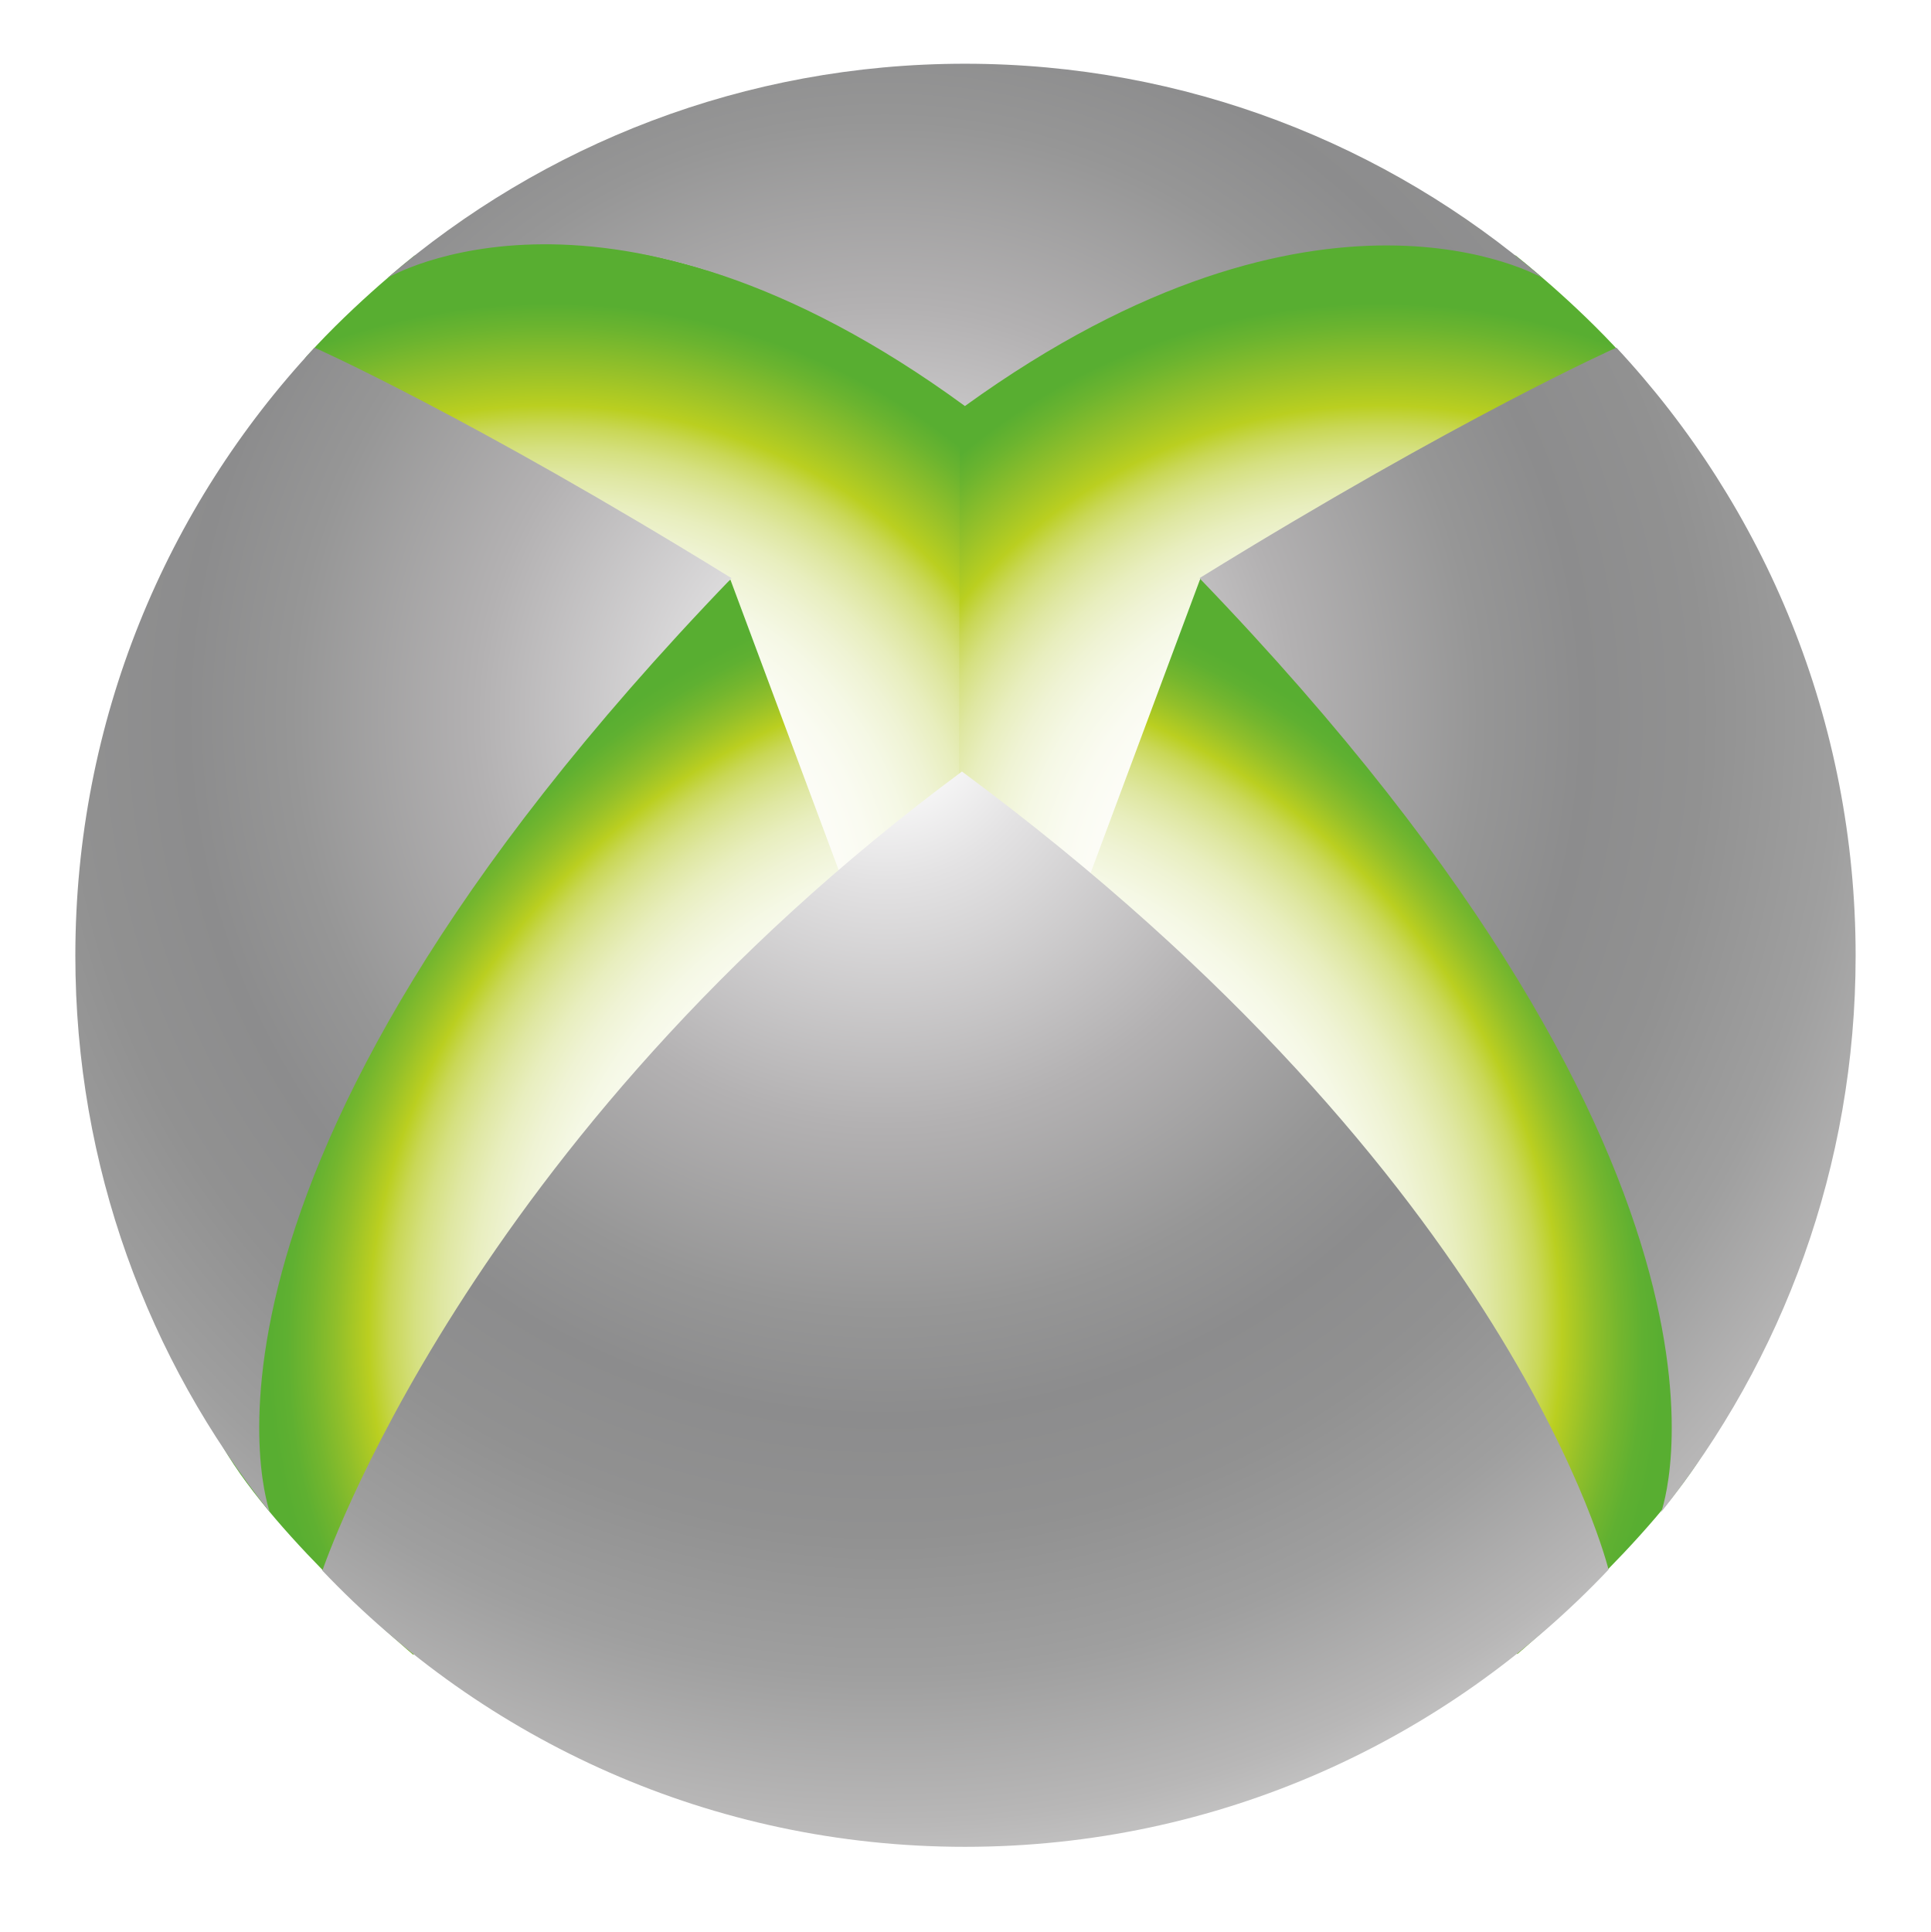
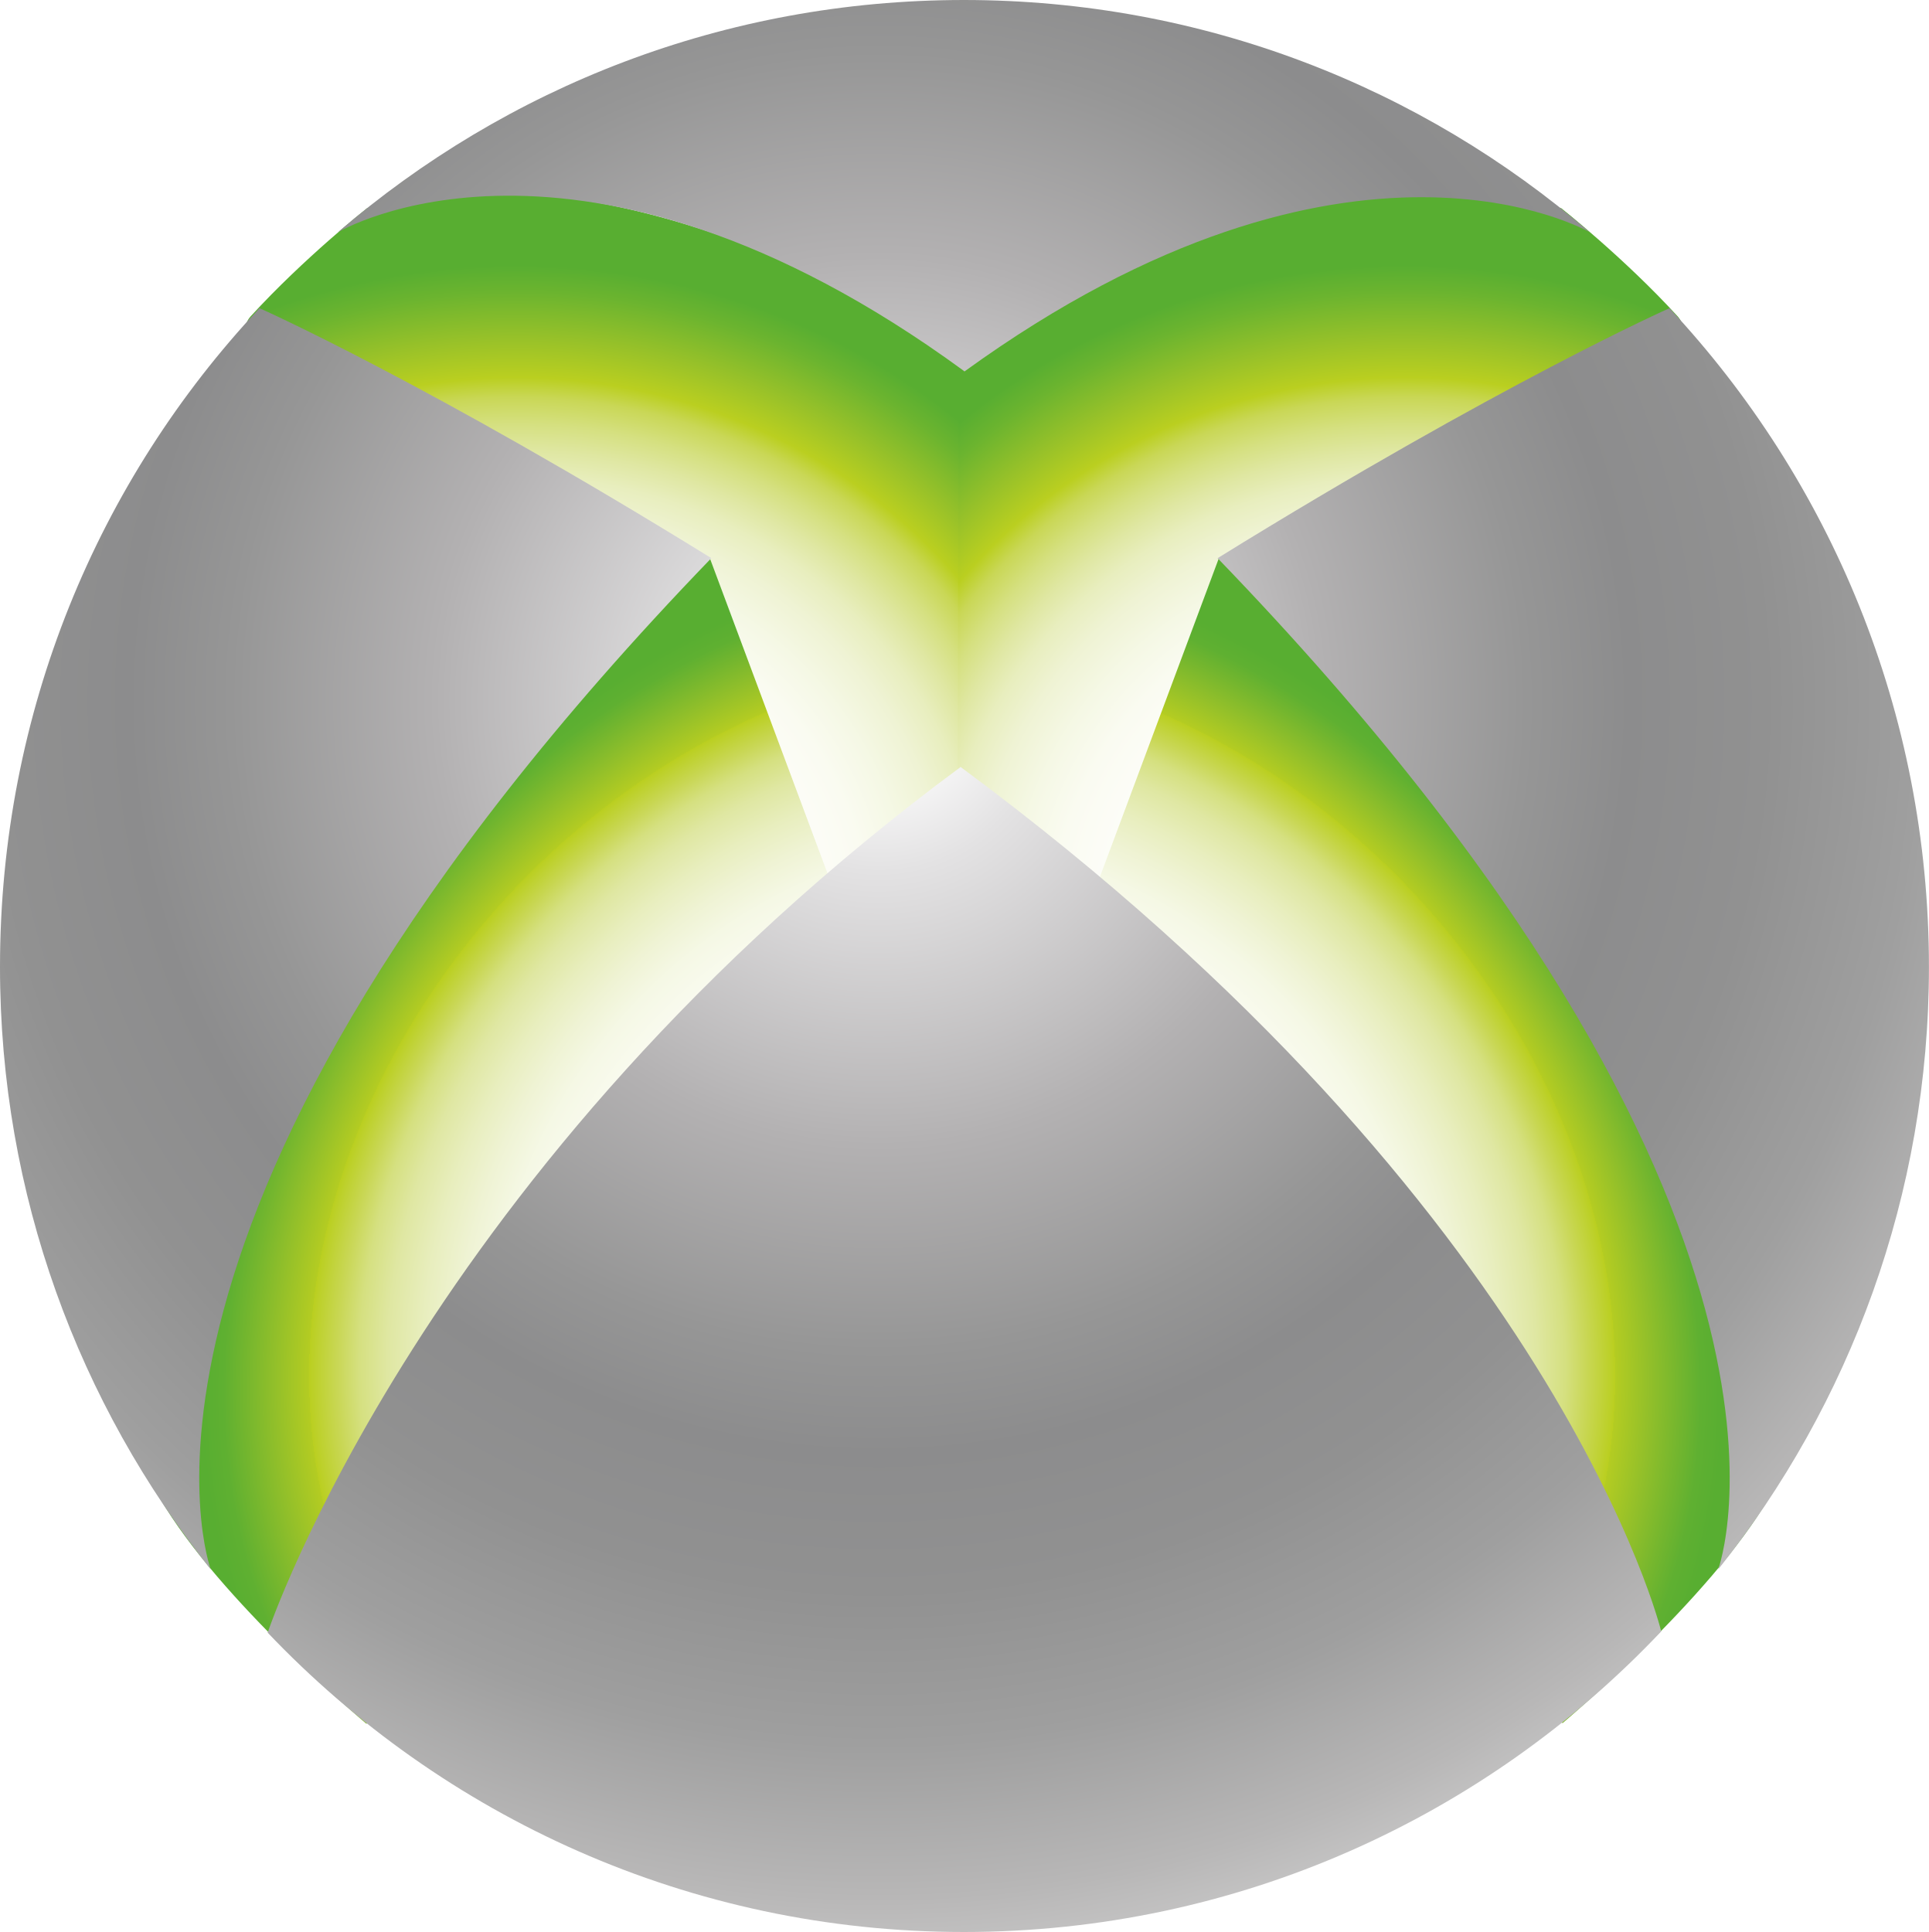
- <svg xmlns="http://www.w3.org/2000/svg" xml:space="preserve" viewBox="242.57 19.456 330.591 330.752" y="0px" x="0px" id="Ebene_1" version="1.1" style="max-height: 500px" width="330.591" height="330.752">
-   <g>
-     <g>
-       <radialGradient gradientUnits="userSpaceOnUse" gradientTransform="matrix(1.1328 0 0 1.083 -52.415 -16.8768)" r="96.352" cy="177.816" cx="343.492" id="SVGID_1_">
-         <stop style="stop-color:#FFFFFF" offset="0.011" />
-         <stop style="stop-color:#FFFFFE" offset="0.32" />
-         <stop style="stop-color:#FDFDF9" offset="0.431" />
-         <stop style="stop-color:#FAFBF1" offset="0.51" />
-         <stop style="stop-color:#F5F8E5" offset="0.574" />
-         <stop style="stop-color:#EFF3D4" offset="0.629" />
-         <stop style="stop-color:#E8EEBE" offset="0.678" />
-         <stop style="stop-color:#DFE7A2" offset="0.722" />
-         <stop style="stop-color:#D5E080" offset="0.762" />
-         <stop style="stop-color:#C9D756" offset="0.798" />
-         <stop style="stop-color:#BACF20" offset="0.832" />
-         <stop style="stop-color:#97C129" offset="0.891" />
-         <stop style="stop-color:#6BB42F" offset="0.962" />
-         <stop style="stop-color:#58AE31" offset="1" />
-       </radialGradient>
-       <path d="M313.509,63.231c25.37-7.619,62.111,2.064,95.192,24.188l0.387,153.532    c-12.13-2.412-24.771-7.464-36.608-14.24c-12.052-6.898-24.125-15.857-36.58-26.467l31.806-81.684    c-16.505-10.707-80.918-28.902-72.595-38.151C303.436,71.16,313.509,63.231,313.509,63.231z" fill="url(#SVGID_1_)" />
-       <radialGradient gradientUnits="userSpaceOnUse" gradientTransform="matrix(-1.1328 0 0 1.083 581.0518 -16.8768)" r="96.352" cy="177.816" cx="90.147" id="SVGID_2_">
-         <stop style="stop-color:#FFFFFF" offset="0.011" />
-         <stop style="stop-color:#FFFFFE" offset="0.32" />
-         <stop style="stop-color:#FDFDF9" offset="0.431" />
-         <stop style="stop-color:#FAFBF1" offset="0.51" />
-         <stop style="stop-color:#F5F8E5" offset="0.574" />
-         <stop style="stop-color:#EFF3D4" offset="0.629" />
-         <stop style="stop-color:#E8EEBE" offset="0.678" />
-         <stop style="stop-color:#DFE7A2" offset="0.722" />
-         <stop style="stop-color:#D5E080" offset="0.762" />
-         <stop style="stop-color:#C9D756" offset="0.798" />
-         <stop style="stop-color:#BACF20" offset="0.832" />
-         <stop style="stop-color:#97C129" offset="0.891" />
-         <stop style="stop-color:#6BB42F" offset="0.962" />
-         <stop style="stop-color:#58AE31" offset="1" />
-       </radialGradient>
-       <path d="M502.124,63.231c-25.369-7.619-62.11,2.064-95.192,24.188l-0.386,153.532    c12.13-2.412,24.771-7.464,36.607-14.24c12.052-6.898,24.125-15.857,36.58-26.467l-31.805-81.684    c16.504-10.707,80.919-28.902,72.594-38.151C512.198,71.16,502.124,63.231,502.124,63.231z" fill="url(#SVGID_2_)" />
-       <radialGradient gradientUnits="userSpaceOnUse" gradientTransform="matrix(-0.9659 -0.7017 0.8867 -1.1157 528.1864 1112.297)" r="86.042" cy="448.808" cx="543.356" id="SVGID_3_">
-         <stop style="stop-color:#FFFFFF" offset="0.011" />
-         <stop style="stop-color:#FFFFFE" offset="0.326" />
-         <stop style="stop-color:#FDFDF9" offset="0.44" />
-         <stop style="stop-color:#FAFBF1" offset="0.52" />
-         <stop style="stop-color:#F5F8E5" offset="0.586" />
-         <stop style="stop-color:#EFF3D4" offset="0.642" />
-         <stop style="stop-color:#E8EEBE" offset="0.692" />
-         <stop style="stop-color:#DFE7A2" offset="0.737" />
-         <stop style="stop-color:#D5E080" offset="0.778" />
-         <stop style="stop-color:#C9D756" offset="0.815" />
-         <stop style="stop-color:#BACF20" offset="0.848" />
-         <stop style="stop-color:#B4CC22" offset="0.855" />
-         <stop style="stop-color:#91BF2A" offset="0.896" />
-         <stop style="stop-color:#74B62E" offset="0.935" />
-         <stop style="stop-color:#5FB031" offset="0.971" />
-         <stop style="stop-color:#58AE31" offset="1" />
-       </radialGradient>
-       <path d="M313.33,302.755l86.362-98.063l-32.08-86.042c-13.463,11.227-26.817,24.85-39.191,40.421    c-30.449,38.314-56.863,92.204-47.676,108.106C289.931,283.081,313.33,302.755,313.33,302.755z" fill="url(#SVGID_3_)" />
-       <radialGradient gradientUnits="userSpaceOnUse" gradientTransform="matrix(0.9659 -0.7017 -0.8867 -1.1157 286.2882 1112.297)" r="86.041" cy="448.378" cx="544.227" id="SVGID_4_">
-         <stop style="stop-color:#FFFFFF" offset="0.011" />
-         <stop style="stop-color:#FFFFFE" offset="0.326" />
-         <stop style="stop-color:#FDFDF9" offset="0.44" />
-         <stop style="stop-color:#FAFBF1" offset="0.52" />
-         <stop style="stop-color:#F5F8E5" offset="0.586" />
-         <stop style="stop-color:#EFF3D4" offset="0.642" />
-         <stop style="stop-color:#E8EEBE" offset="0.692" />
-         <stop style="stop-color:#DFE7A2" offset="0.737" />
-         <stop style="stop-color:#D5E080" offset="0.778" />
-         <stop style="stop-color:#C9D756" offset="0.815" />
-         <stop style="stop-color:#BACF20" offset="0.848" />
-         <stop style="stop-color:#B4CC22" offset="0.855" />
-         <stop style="stop-color:#91BF2A" offset="0.896" />
-         <stop style="stop-color:#74B62E" offset="0.935" />
-         <stop style="stop-color:#5FB031" offset="0.971" />
-         <stop style="stop-color:#58AE31" offset="1" />
-       </radialGradient>
-       <path d="M502.368,302.625l-86.362-98.063l32.079-86.042c13.464,11.227,26.818,24.85,39.192,40.421    c30.448,38.314,56.864,92.203,47.677,108.105C525.769,282.951,502.368,302.625,502.368,302.625z" fill="url(#SVGID_4_)" />
-     </g>
-     <radialGradient gradientUnits="userSpaceOnUse" gradientTransform="matrix(1.0751 0 0 1.0785 -28.7017 -14.0815)" r="250.826" cy="144.72" cx="393.297" id="SVGID_5_">
-       <stop style="stop-color:#FFFFFF" offset="0.028" />
-       <stop style="stop-color:#E3E2E3" offset="0.105" />
-       <stop style="stop-color:#B3B1B2" offset="0.259" />
-       <stop style="stop-color:#969696" offset="0.377" />
-       <stop style="stop-color:#8C8C8D" offset="0.444" />
-       <stop style="stop-color:#919191" offset="0.518" />
-       <stop style="stop-color:#9F9F9F" offset="0.606" />
-       <stop style="stop-color:#B8B7B7" offset="0.7" />
-       <stop style="stop-color:#DCDCDC" offset="0.798" />
-       <stop style="stop-color:#E1E1E1" offset="0.809" />
+ <svg xmlns="http://www.w3.org/2000/svg" id="Calque_1" data-name="Calque 1" viewBox="0 0 899.59 901.06">
+   <defs>
+     <style>
+       .cls-1 {
+         fill: url(#Dégradé_sans_nom_2);
+       }
+ 
+       .cls-2 {
+         fill: url(#Dégradé_sans_nom);
+       }
+ 
+       .cls-3 {
+         fill: url(#Dégradé_sans_nom_4);
+       }
+ 
+       .cls-4 {
+         fill: url(#Dégradé_sans_nom_3);
+       }
+ 
+       .cls-5 {
+         fill: url(#Dégradé_sans_nom_5);
+       }
+     </style>
+     <radialGradient id="Dégradé_sans_nom" data-name="Dégradé sans nom" cx="-243.49" cy="854.19" fx="-243.49" fy="854.19" r="96.35" gradientTransform="translate(1053.8 -2301.38) scale(3.34 3.2)" gradientUnits="userSpaceOnUse">
+       <stop offset=".01" stop-color="#fff" />
+       <stop offset=".32" stop-color="#fffffe" />
+       <stop offset=".43" stop-color="#fdfdf9" />
+       <stop offset=".51" stop-color="#fafbf1" />
+       <stop offset=".57" stop-color="#f5f8e5" />
+       <stop offset=".63" stop-color="#eff3d4" />
+       <stop offset=".68" stop-color="#e8eebe" />
+       <stop offset=".72" stop-color="#dfe7a2" />
+       <stop offset=".76" stop-color="#d5e080" />
+       <stop offset=".8" stop-color="#c9d756" />
+       <stop offset=".83" stop-color="#bacf20" />
+       <stop offset=".89" stop-color="#97c129" />
+       <stop offset=".96" stop-color="#6bb42f" />
+       <stop offset="1" stop-color="#58ae31" />
    </radialGradient>
-     <path d="M288.771,278.329c-20.838-26.096-33.301-59.209-33.301-95.247c0-40.252,15.55-76.862,40.953-104.111   c0,0,26.592,11.807,71.393,39.464C267.875,222.149,288.771,278.329,288.771,278.329z M407.889,89.035   c-0.062-0.045-0.098-0.072-0.098-0.072c60.998-44.078,98.879-21.919,98.879-21.919c-26.579-22.865-61.121-36.678-98.879-36.678   s-72.299,13.813-98.878,36.676c0,0,37.881-22.675,98.853,21.917 M297.771,288.346c27.679,29.13,66.736,47.281,110.02,47.281   c43.371,0,82.499-18.225,110.187-47.456c0,0-16.105-66.628-110.704-136.634C322.498,214.283,297.771,288.346,297.771,288.346z    M526.984,278.329c20.837-26.096,33.301-59.209,33.301-95.247c0-40.252-15.551-76.861-40.955-104.111   c0,0-26.592,11.807-71.392,39.464C547.878,222.149,526.984,278.329,526.984,278.329z" fill="url(#SVGID_5_)" />
-   </g>
-   <g transform="matrix(0.815409, 0, 0, 0.815409, 185.789, 684.815)" id="layer1-7">
-     <path d="M768.724-261.163h-9.562v-5.859h26.087v5.859h-9.56v25.883h-6.965V-261.163" fill="#9DA0A3" id="path6955" />
-     <path d="M792.353-267.022h9.969l7.377,21.827l0,0l7.102-21.827h9.835v31.742h-6.556v-22.51h-0.137   l-7.787,22.51h-5.327l-7.785-22.277h-0.137v22.277h-6.556V-267.022" fill="#9DA0A3" id="path6957" />
-     <path d="M695.103-245.537c-10.654,0-19.67-3.51-26.499-10.352   c-15.162-15.148-17.347-43.203-17.347-58.569c0-20.748,4.235-68.922,43.845-68.922c39.611,0,43.98,48.174,43.98,68.922   C739.082-293.753,734.713-245.537,695.103-245.537L695.103-245.537z M695.103-397.613c-37.699-0.028-59.281,30.309-59.281,83.154   c0,52.818,21.581,83.141,59.281,83.141c21.443,0,37.424-9.343,47.532-27.755c9.698-17.565,11.746-39.815,11.746-55.386   C754.381-339.482,748.508-397.613,695.103-397.613" fill="#9DA0A3" id="path6959" />
-     <path d="M567.801-245.537c-22.398,0-40.02-18.042-40.02-41.031c0-23.875,17.21-41.905,40.02-41.905   c10.381,0,20.08,4.017,27.318,11.31c7.924,7.88,12.429,19.053,12.429,30.595C607.548-263.58,590.065-245.537,567.801-245.537z    M567.801-342.705c-17.073,0-32.916,8.387-42.478,22.236c1.911-30.144,11.61-62.912,44.255-62.912   c18.302,0,32.233,11.924,35.239,30.377l0.546,2.882h15.162l-0.273-3.825c-3.006-26.92-22.401-43.693-50.674-43.693   c-49.582,0-60.1,49.349-60.1,90.748c0,49.444,20.216,75.574,58.322,75.574c31.416,0,55.046-23.753,55.046-55.251   C622.847-319.089,599.764-342.705,567.801-342.705" fill="#9DA0A3" id="path6961" />
-     <path d="M472.055-320.306c13.385-6.159,21.852-19.545,21.852-35.306   c0-11.146-3.686-20.462-10.925-27.755c-9.152-9.234-24.451-14.533-41.524-14.533c-28.137,0-47.532,16.732-50.538,43.709   l-0.41,3.796h15.162l0.546-2.855c3.006-18.494,16.937-30.432,35.239-30.432c18.441,0,37.153,9.643,37.153,28.07   c0,7.866-2.46,14.259-7.375,18.93c-7.787,7.581-22.401,9.466-29.915,9.466c-2.731,0-6.692,0.068-10.654,0.081   c-0.137,3.852-0.137,11.269,0,14.997c2.46,0,10.654,0.014,10.654,0.014c14.206,0.123,25.27,3.073,32.236,9.575   c5.737,5.34,8.604,12.798,8.604,22.181c0,22.674-20.487,34.543-40.703,34.543c-13.248,0-24.039-4.029-31.277-11.582   c-7.238-7.458-10.791-18.235-10.245-31.074l0.137-3.593h-15.299l-0.137,3.305c-0.819,17.02,3.825,31.279,13.251,41.236   c9.969,10.422,25.131,15.941,43.57,15.941c34.01,0,56.001-19.136,56.001-48.776C497.459-299.121,487.761-313.954,472.055-320.306" fill="#9DA0A3" id="path6963" />
-     <path d="M347.077-235.28l-61.055-83.112l55.728-75.534h-20.899l-45.347,61.615l-45.347-61.615h-20.76   l55.589,75.546l-60.917,83.1h20.896l50.538-68.785l50.674,68.785H347.077" fill="#95C343" id="path6965" />
-     <path d="M-68.696-235.28l-60.918-83.112l55.591-75.534h-20.762l-45.347,61.615l-45.347-61.615   h-20.898l55.728,75.546l-61.054,83.1h20.898l50.674-68.785l50.537,68.785H-68.696" fill="#95C343" id="path6967" />
-     <path d="M4.379-251.848c0,0-39.338,0-46.577,0v-57.721c7.239,0,46.577,0,46.577,0   c17.756,0,38.791,4.848,38.791,27.604C43.17-255.795,18.857-251.848,4.379-251.848z M-42.198-377.358c7.239,0,46.577,0,46.577,0   c12.566,0,33.737,3.169,33.737,25.228c0,16.69-12.293,26.607-33.737,26.607c0,0-39.338,0-46.577,0V-377.358z M47.267-312.382   c-3.278-2.855-6.83-5.013-10.381-6.625c11.473-6.255,18.986-18.029,18.986-31.757c0-10.121-3.689-43.162-51.494-43.162h-64.333   v68.43c0,0-20.762,0-21.444,0c-2.868,3.606-9.152,12.32-11.61,15.884c2.322,0,33.054,0,33.054,0v74.331H4.379   c34.966,0,56.684-17.742,56.684-46.316C61.063-294.08,56.282-304.707,47.267-312.382" fill="#95C343" id="path6969" />
-     <path d="M144.791-248.569c-34.01,0-57.778-27.168-57.778-66.123   c0-38.914,23.767-66.081,57.778-66.081c33.873,0,57.504,27.167,57.504,66.081C202.295-275.737,178.663-248.569,144.791-248.569z    M144.791-397.559c-44.663,0-75.807,34.066-75.807,82.868c0,48.83,31.143,82.909,75.807,82.909   c44.39,0,75.534-34.079,75.534-82.909C220.324-363.494,189.181-397.559,144.791-397.559" fill="#95C343" id="path6971" />
-   </g>
+     <radialGradient id="Dégradé_sans_nom_2" data-name="Dégradé sans nom 2" cx="-1248.47" cy="854.19" fx="-1248.47" fy="854.19" r="96.35" gradientTransform="translate(-3514.53 -2301.38) rotate(-180) scale(3.34 -3.2)" gradientUnits="userSpaceOnUse">
+       <stop offset=".01" stop-color="#fff" />
+       <stop offset=".32" stop-color="#fffffe" />
+       <stop offset=".43" stop-color="#fdfdf9" />
+       <stop offset=".51" stop-color="#fafbf1" />
+       <stop offset=".57" stop-color="#f5f8e5" />
+       <stop offset=".63" stop-color="#eff3d4" />
+       <stop offset=".68" stop-color="#e8eebe" />
+       <stop offset=".72" stop-color="#dfe7a2" />
+       <stop offset=".76" stop-color="#d5e080" />
+       <stop offset=".8" stop-color="#c9d756" />
+       <stop offset=".83" stop-color="#bacf20" />
+       <stop offset=".89" stop-color="#97c129" />
+       <stop offset=".96" stop-color="#6bb42f" />
+       <stop offset="1" stop-color="#58ae31" />
+     </radialGradient>
+     <radialGradient id="Dégradé_sans_nom_3" data-name="Dégradé sans nom 3" cx="-820.33" cy="953.6" fx="-820.33" fy="953.6" r="86.04" gradientTransform="translate(-4403.69 2031.24) rotate(-144) scale(3.52 4.2) skewX(-2.96)" gradientUnits="userSpaceOnUse">
+       <stop offset=".01" stop-color="#fff" />
+       <stop offset=".33" stop-color="#fffffe" />
+       <stop offset=".44" stop-color="#fdfdf9" />
+       <stop offset=".52" stop-color="#fafbf1" />
+       <stop offset=".59" stop-color="#f5f8e5" />
+       <stop offset=".64" stop-color="#eff3d4" />
+       <stop offset=".69" stop-color="#e8eebe" />
+       <stop offset=".74" stop-color="#dfe7a2" />
+       <stop offset=".78" stop-color="#d5e080" />
+       <stop offset=".81" stop-color="#c9d756" />
+       <stop offset=".85" stop-color="#bacf20" />
+       <stop offset=".85" stop-color="#b4cc22" />
+       <stop offset=".9" stop-color="#91bf2a" />
+       <stop offset=".94" stop-color="#74b62e" />
+       <stop offset=".97" stop-color="#5fb031" />
+       <stop offset="1" stop-color="#58ae31" />
+     </radialGradient>
+     <radialGradient id="Dégradé_sans_nom_4" data-name="Dégradé sans nom 4" cx="-260.61" cy="601.69" fx="-260.61" fy="601.69" r="86.04" gradientTransform="translate(2786.59 2031.24) rotate(-36) scale(3.52 -4.2) skewX(-2.96)" gradientUnits="userSpaceOnUse">
+       <stop offset=".01" stop-color="#fff" />
+       <stop offset=".33" stop-color="#fffffe" />
+       <stop offset=".44" stop-color="#fdfdf9" />
+       <stop offset=".52" stop-color="#fafbf1" />
+       <stop offset=".59" stop-color="#f5f8e5" />
+       <stop offset=".64" stop-color="#eff3d4" />
+       <stop offset=".69" stop-color="#e8eebe" />
+       <stop offset=".74" stop-color="#dfe7a2" />
+       <stop offset=".78" stop-color="#d5e080" />
+       <stop offset=".81" stop-color="#c9d756" />
+       <stop offset=".85" stop-color="#bacf20" />
+       <stop offset=".85" stop-color="#b4cc22" />
+       <stop offset=".9" stop-color="#91bf2a" />
+       <stop offset=".94" stop-color="#74b62e" />
+       <stop offset=".97" stop-color="#5fb031" />
+       <stop offset="1" stop-color="#58ae31" />
+     </radialGradient>
+     <radialGradient id="Dégradé_sans_nom_5" data-name="Dégradé sans nom 5" cx="-173.51" cy="821.99" fx="-173.51" fy="821.99" r="250.83" gradientTransform="translate(959.83 -2287) scale(3.17 3.18)" gradientUnits="userSpaceOnUse">
+       <stop offset=".03" stop-color="#fff" />
+       <stop offset=".1" stop-color="#e3e2e3" />
+       <stop offset=".26" stop-color="#b3b1b2" />
+       <stop offset=".38" stop-color="#969696" />
+       <stop offset=".44" stop-color="#8c8c8d" />
+       <stop offset=".52" stop-color="#919191" />
+       <stop offset=".61" stop-color="#9f9f9f" />
+       <stop offset=".7" stop-color="#b8b7b7" />
+       <stop offset=".8" stop-color="#dcdcdc" />
+       <stop offset=".81" stop-color="#e1e1e1" />
+     </radialGradient>
+   </defs>
+   <path class="cls-2" d="M171.18,97.1c74.97-22.43,183.28,6.2,280.97,71.42l1.18,453.04c-35.71-7.08-73.19-22.14-108.02-41.91-35.71-20.36-71.13-46.93-108.02-78.21l93.85-241.13c-48.7-31.58-238.77-85.3-214.27-112.74,24.79-27.15,54.31-50.47,54.31-50.47h0Z" />
+   <path class="cls-1" d="M728.11,97.1c-74.97-22.43-183.28,6.2-280.97,71.42l-1.18,453.04c35.71-7.08,73.19-22.14,108.02-41.91,35.71-20.36,71.13-46.93,108.02-78.21l-93.85-241.13c48.7-31.58,238.77-85.3,214.27-112.74-24.79-27.15-54.31-50.47-54.31-50.47h0Z" />
+   <path class="cls-4" d="M170.89,803.96l255-289.53-94.74-253.82c-39.84,33.06-79.1,73.19-115.7,119.24-89.72,113.04-167.93,272.12-140.78,319.05s96.22,105.07,96.22,105.07h0Z" />
+   <path class="cls-3" d="M728.7,803.67l-255-289.53,94.74-253.82c39.84,33.06,79.1,73.19,115.7,119.24,89.72,113.04,167.93,272.12,140.78,319.05s-96.22,105.07-96.22,105.07h0Z" />
+   <path class="cls-5" d="M98.28,731.95C36.89,654.92,0,557.23,0,450.97c0-118.94,45.75-226.96,121.01-307.24,0,0,78.51,34.83,210.73,116.58C36.6,566.08,98.28,731.95,98.28,731.95h0ZM449.79,173.25c0-.3-.3-.3,0,0,179.74-130.16,291.6-64.93,291.6-64.93C662.89,40.73,561.06,0,449.5,0S236.11,40.73,157.6,108.32c0,0,111.86-67,291.89,64.64M124.84,761.46c81.75,85.89,196.86,139.6,324.65,139.6s243.49-53.72,325.24-140.19c0,0-47.52-196.56-326.72-403.16-250.28,185.05-323.18,403.75-323.18,403.75h0ZM801.31,731.95c61.39-77.03,98.28-174.72,98.28-280.97,0-118.94-46.04-226.96-121.01-307.24,0,0-78.51,34.83-210.73,116.58,295.14,305.77,233.46,471.63,233.46,471.63Z" />
</svg>
